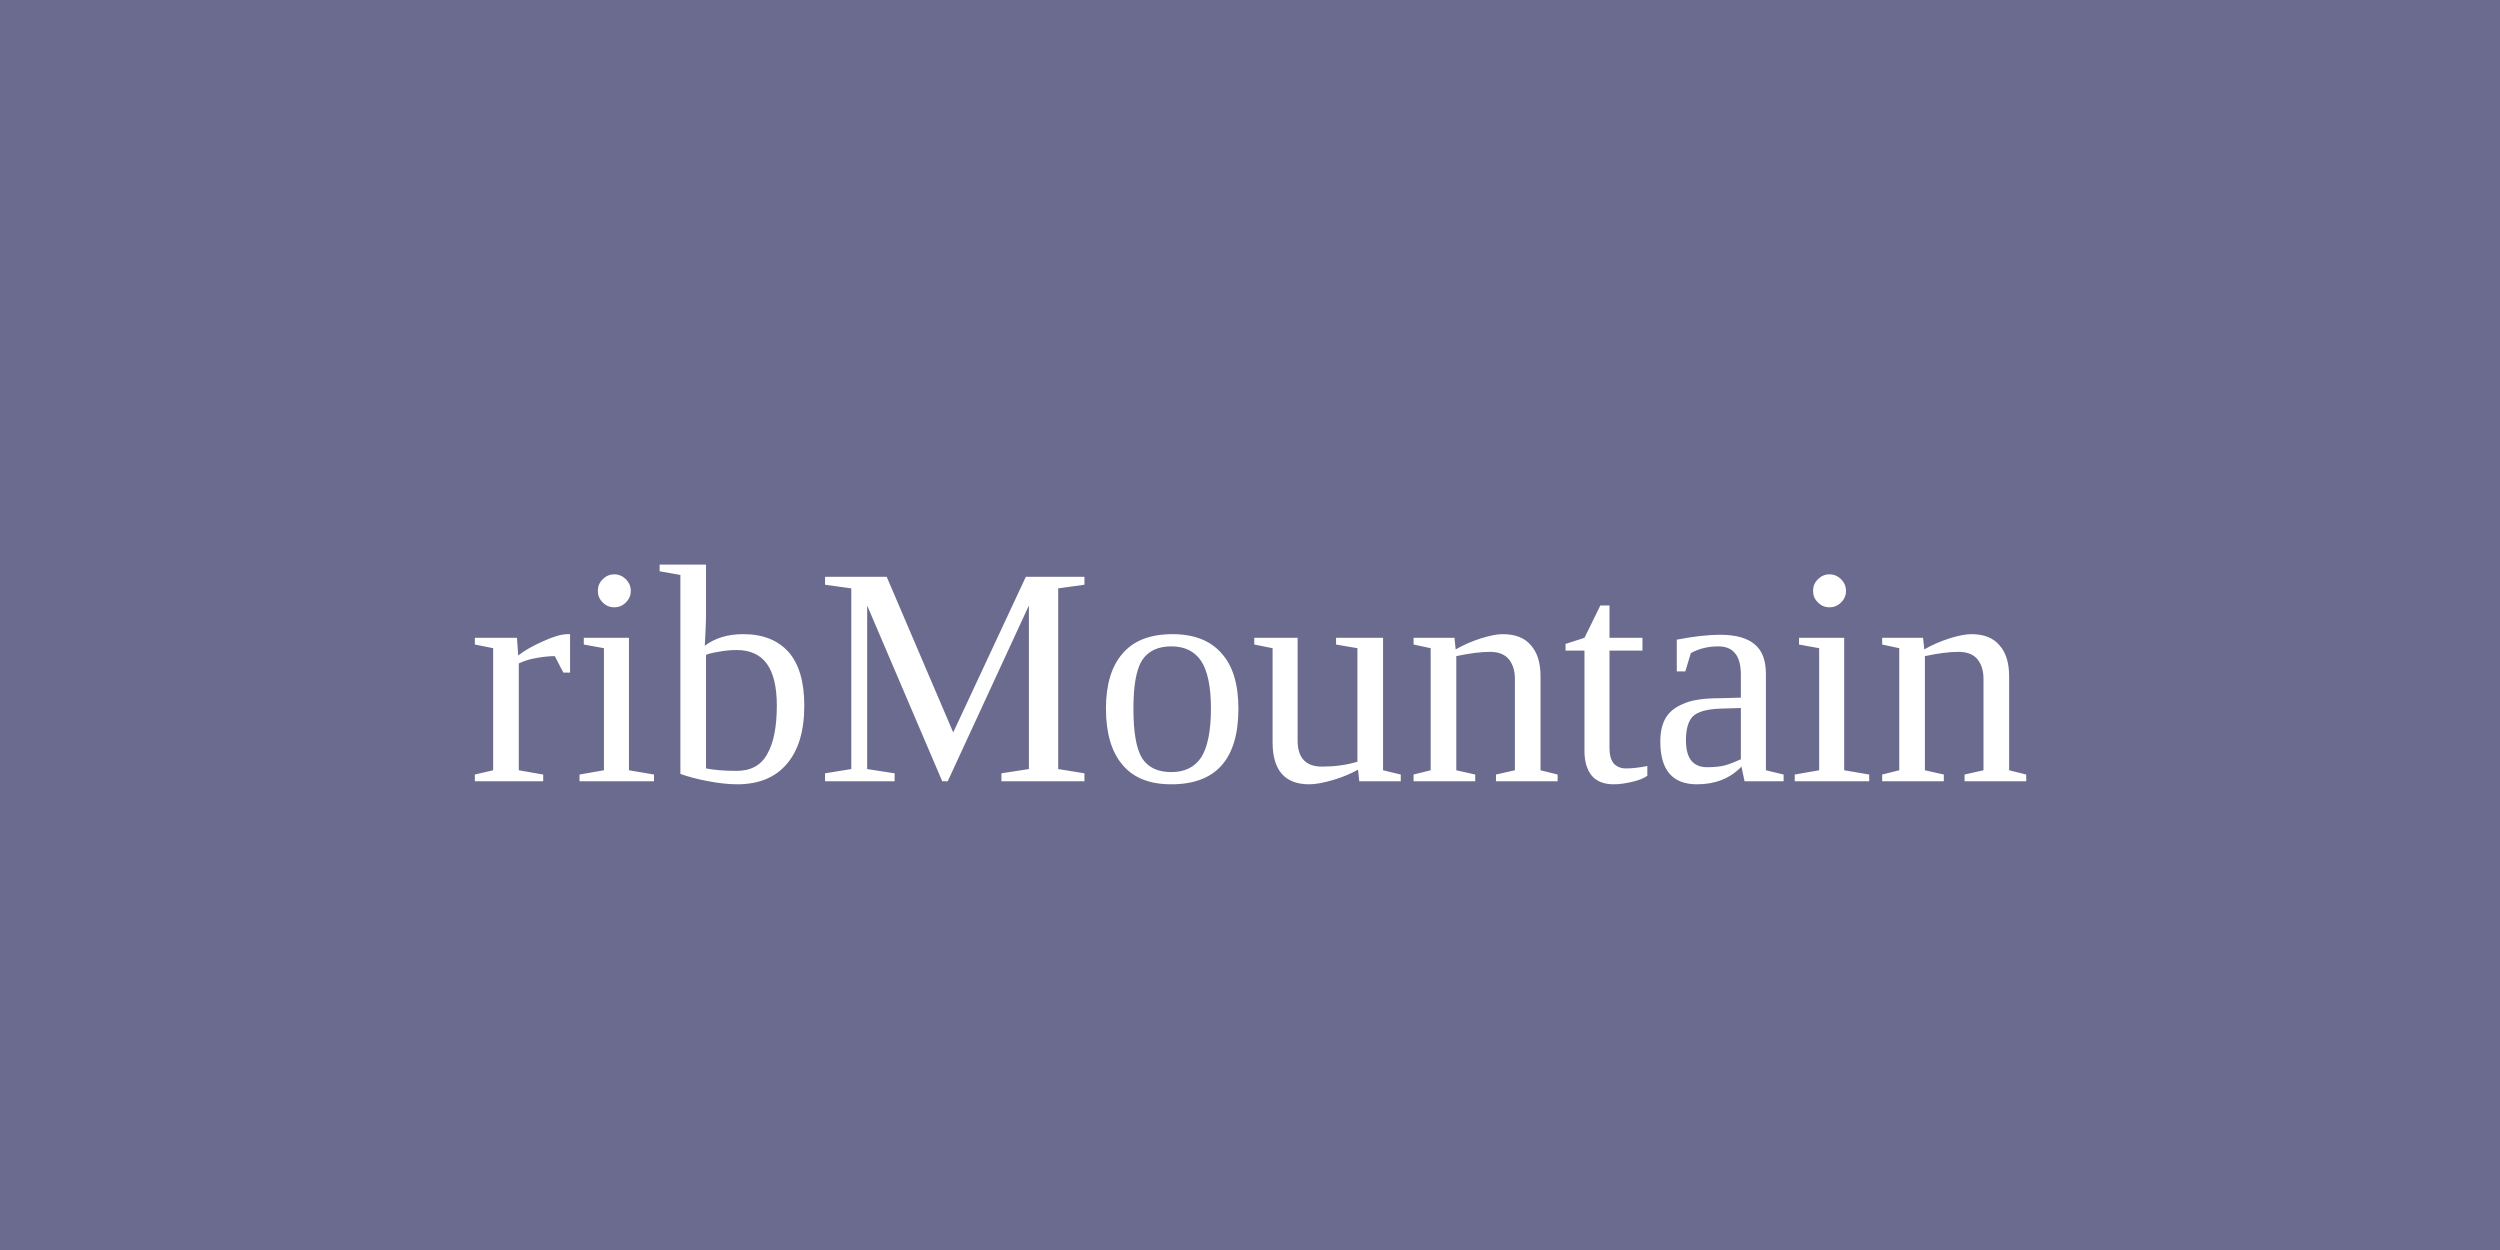
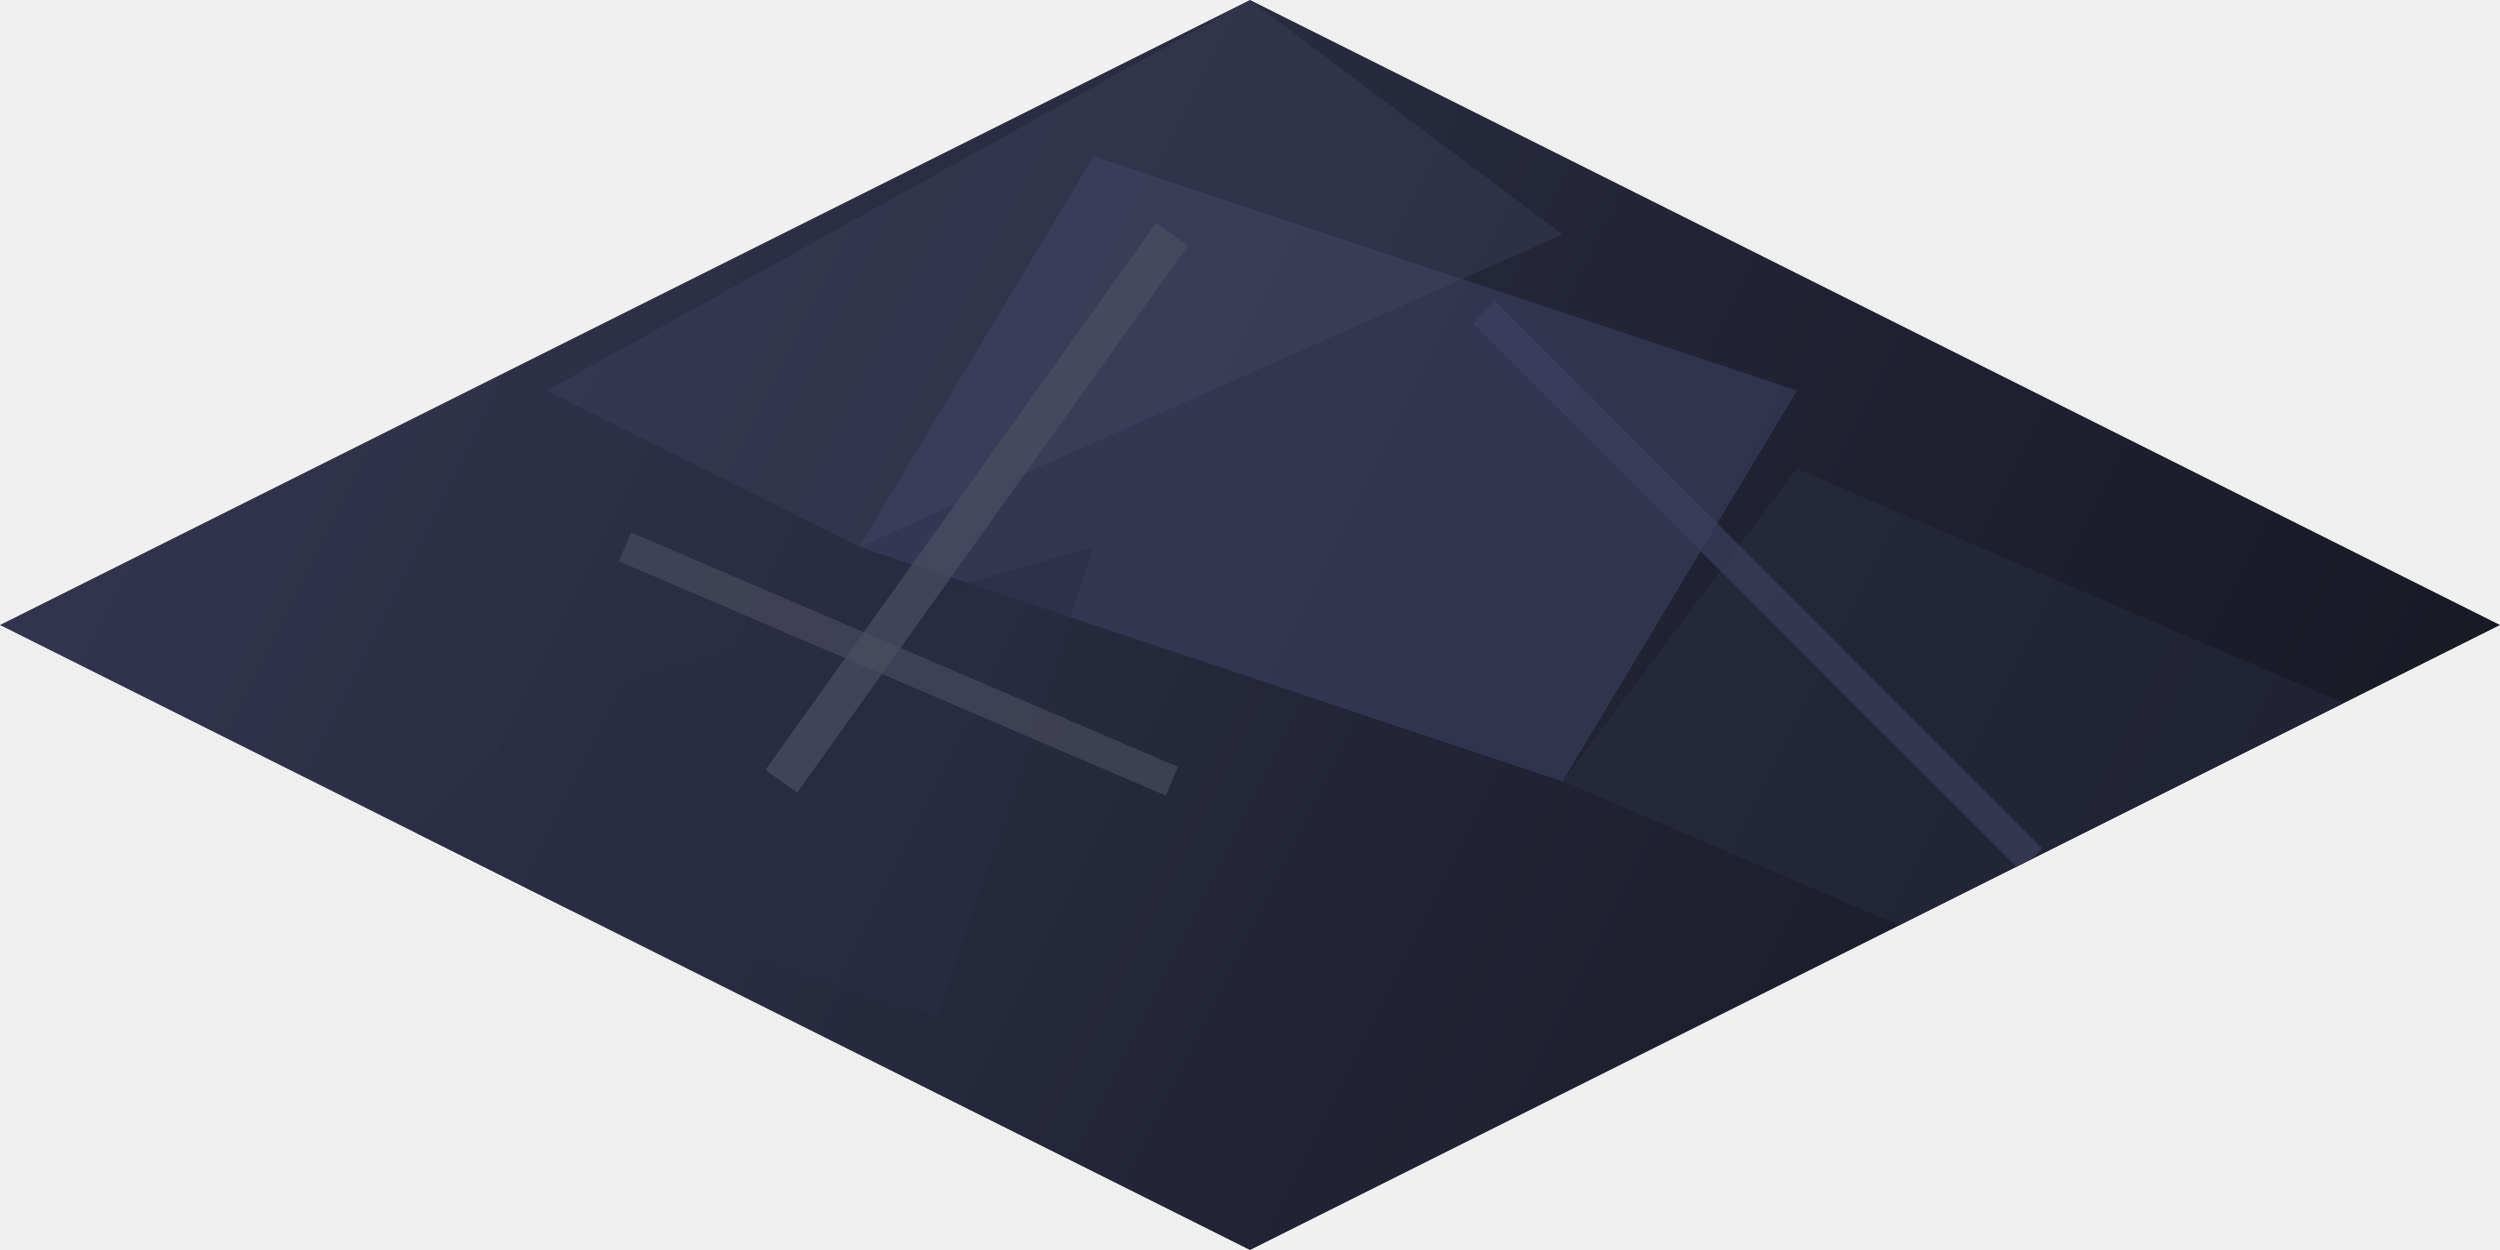
<svg xmlns="http://www.w3.org/2000/svg" viewBox="0 0 64 32" width="64" height="32">
-   <rect width="64" height="32" fill="#6b6b8f" />
-   <text x="32" y="20" font-size="8" text-anchor="middle" fill="#ffffff">ribMountain</text>
+   <defs>
+     <linearGradient id="g" x1="0" y1="0" x2="64" y2="32" gradientUnits="userSpaceOnUse">
+       <stop offset="0%" stop-color="#363854" />
+       <stop offset="100%" stop-color="#141620" />
+     </linearGradient>
+     <clipPath id="d">
+       <polygon points="32,0 64,16 32,32 0,16" />
+     </clipPath>
+   </defs>
+   <polygon points="32,0 64,16 32,32 0,16" fill="url(#g)" />
+   <g clip-path="url(#d)">
+     <polygon points="28,4 46,10 40,20 22,14" fill="#3E4262" opacity="0.55" />
+     <polygon points="14,18 28,14 24,26 10,22" fill="#2A2C44" opacity="0.5" />
+     <polygon points="46,12 60,18 54,26 40,20" fill="#2A2C44" opacity="0.45" />
+     <polygon points="32,0 14,10 22,14 40,6" fill="#484A68" opacity="0.28" />
+     <line x1="30" y1="6" x2="20" y2="20" stroke="#4A4C60" stroke-width="1" opacity="0.75" />
+     <line x1="38" y1="8" x2="52" y2="22" stroke="#3E4060" stroke-width="0.8" opacity="0.65" />
+     <line x1="16" y1="14" x2="30" y2="20" stroke="#4A4C60" stroke-width="0.8" opacity="0.65" />
+   </g>
</svg>
